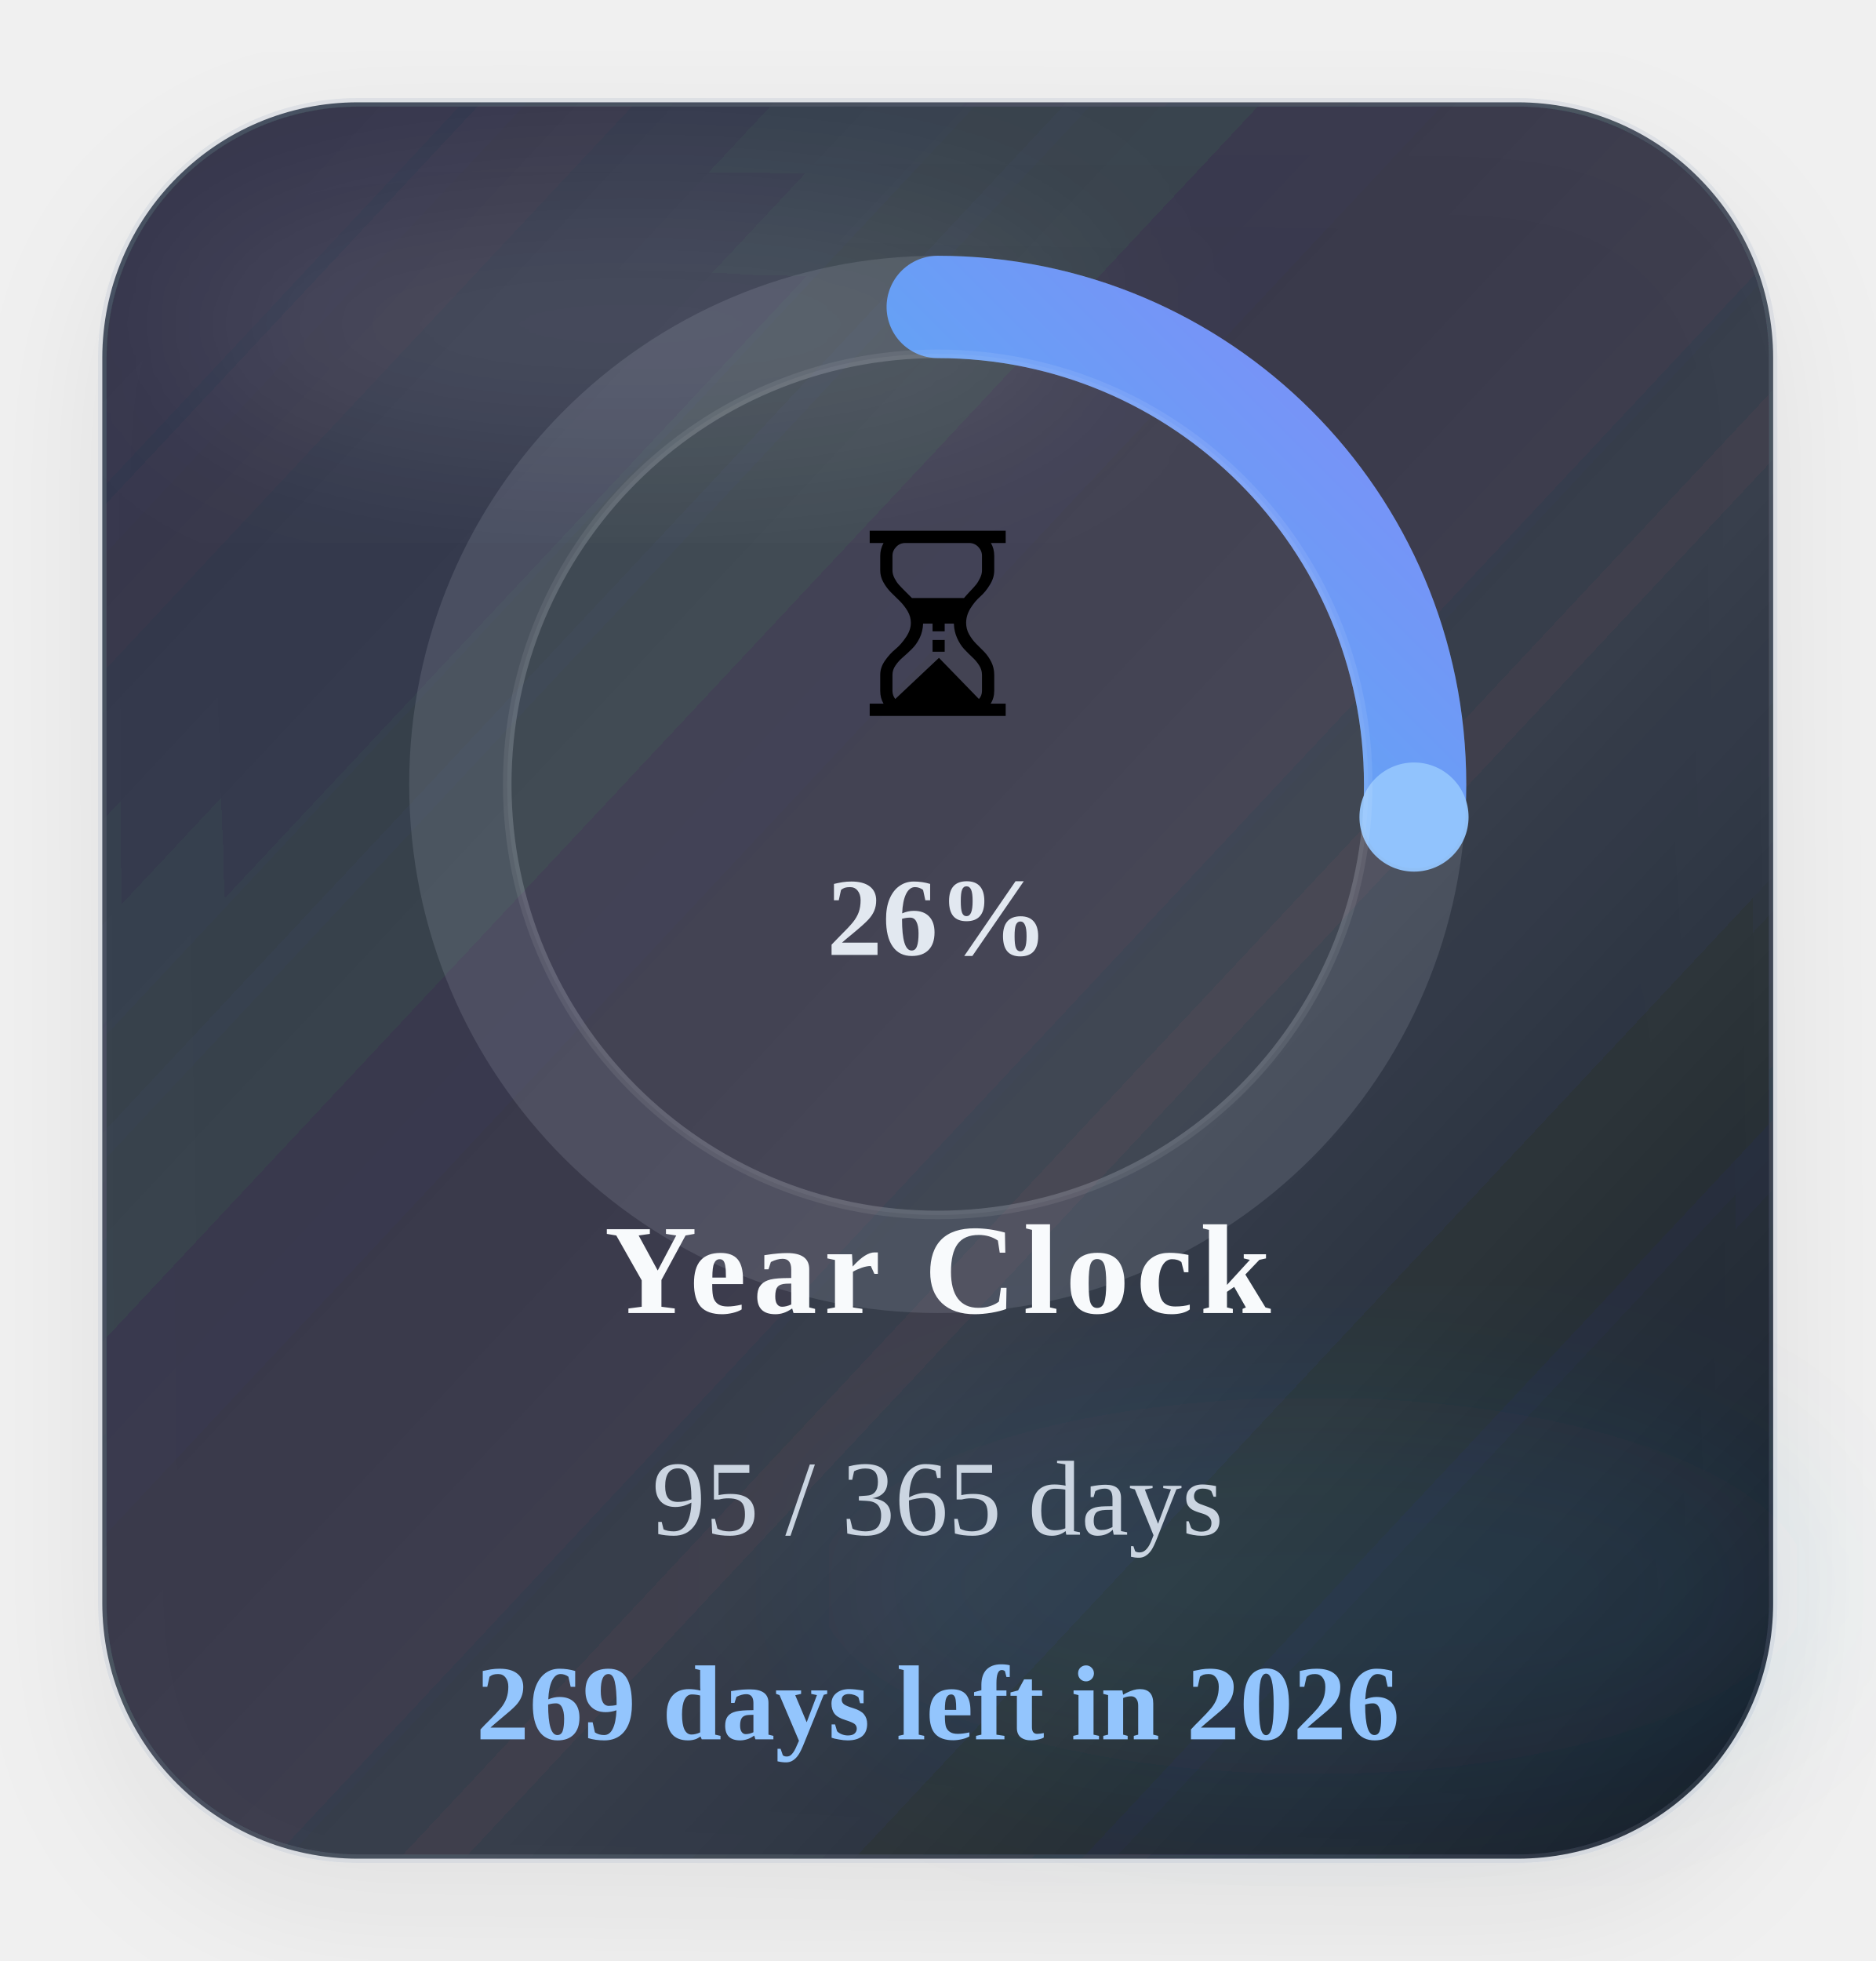
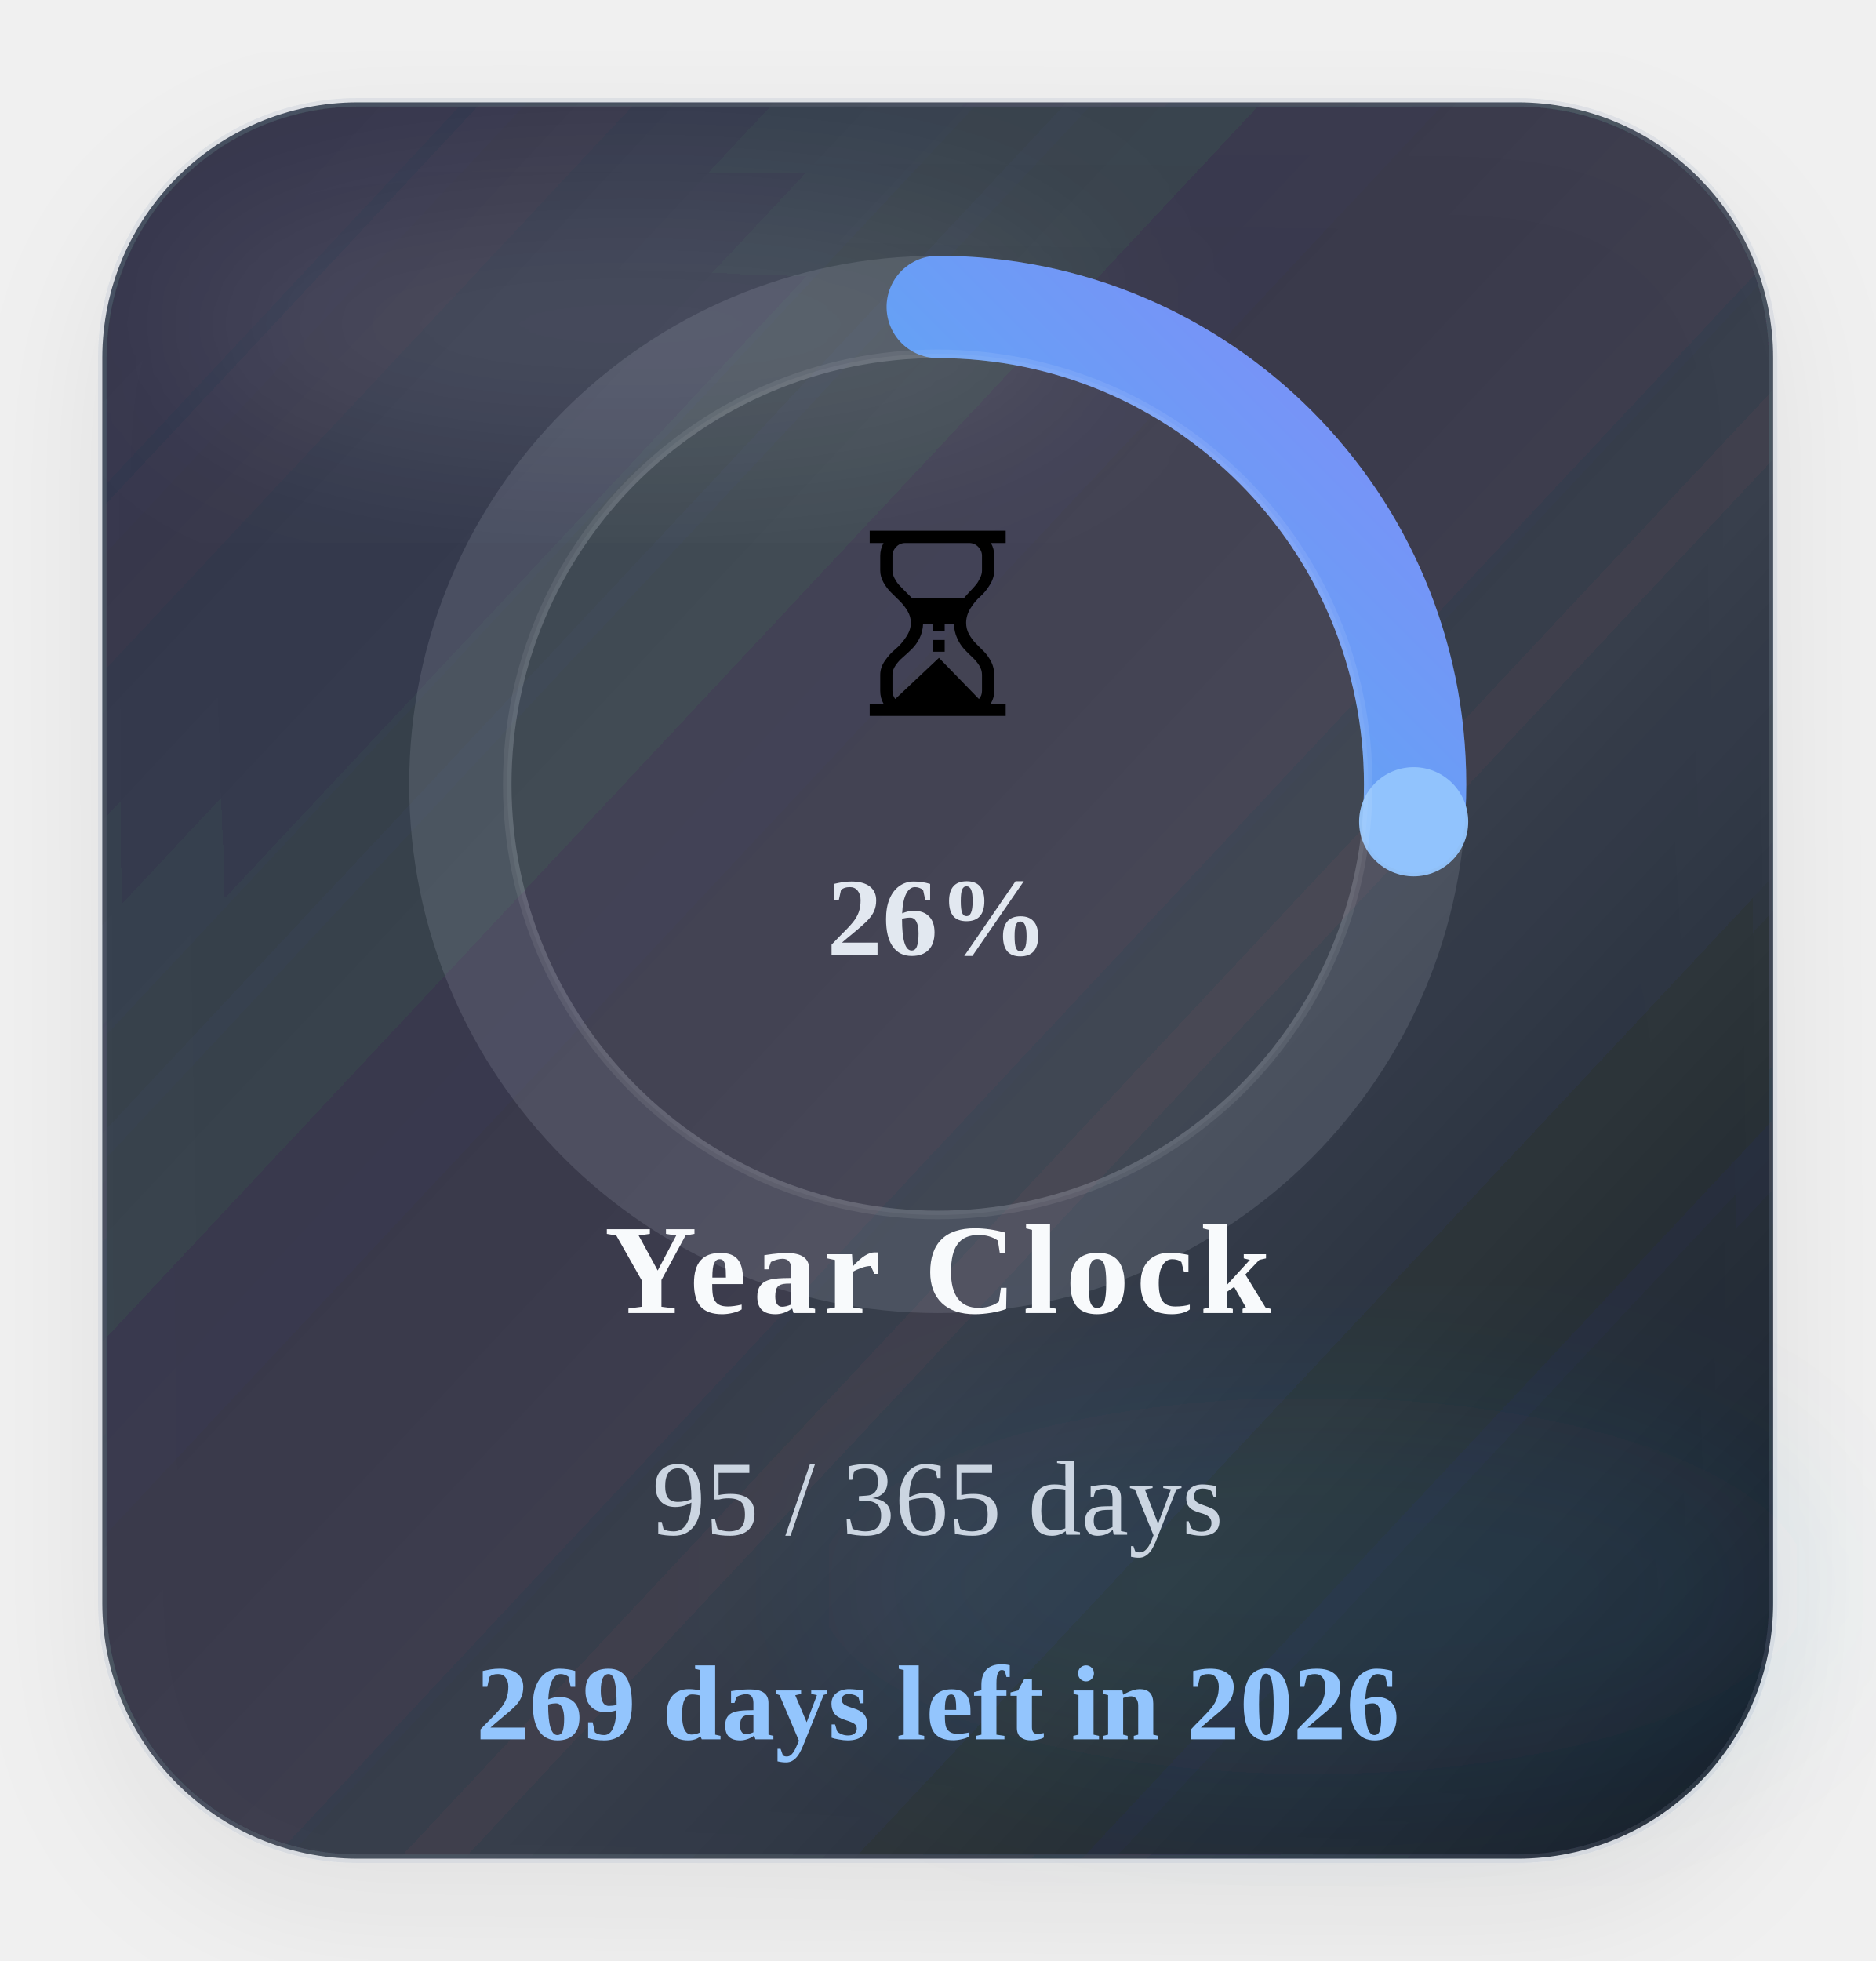
<svg xmlns="http://www.w3.org/2000/svg" width="220" height="230" viewBox="0 0 220 230" role="img" aria-label="Time progress for 2026">
  <defs>
    <linearGradient id="timeGradient" x1="0%" y1="0%" x2="100%" y2="100%">
      <stop offset="0%" stop-color="#22d3ee" />
      <stop offset="100%" stop-color="#818cf8" />
    </linearGradient>
    <linearGradient id="timeCard" x1="0%" y1="0%" x2="100%" y2="100%">
      <stop offset="0%" stop-color="#1c2537" stop-opacity="0.88" />
      <stop offset="60%" stop-color="#111827" stop-opacity="0.8" />
      <stop offset="100%" stop-color="#0b1220" stop-opacity="0.96" />
    </linearGradient>
    <filter id="timeShadow" x="-25%" y="-25%" width="150%" height="150%">
      <feDropShadow dx="0" dy="6" stdDeviation="8" flood-color="#020617" flood-opacity="0.08" />
    </filter>
    <filter id="timeBlur" x="-30%" y="-30%" width="160%" height="160%">
      <feGaussianBlur stdDeviation="10" />
    </filter>
  </defs>
  <rect x="12" y="12" width="196" height="206" rx="30" fill="url(#timeCard)" stroke="#94a3b8" stroke-opacity="0.18" filter="url(#timeShadow)" />
  <ellipse cx="74" cy="38" rx="54" ry="16" fill="#ffffff" fill-opacity="0.09" filter="url(#timeBlur)" />
  <ellipse cx="154" cy="186" rx="58" ry="22" fill="#38bdf8" fill-opacity="0.08" filter="url(#timeBlur)" />
  <circle class="ring-track" cx="110" cy="92" r="56" fill="none" stroke="#cbd5e1" stroke-opacity="0.14" stroke-width="12" />
-   <circle class="progress-ring" cx="110" cy="92" r="56" fill="none" stroke="url(#timeGradient)" stroke-width="12" stroke-linecap="round" stroke-dasharray="351.86" stroke-dashoffset="260.06" data-target-offset="260.06" data-ring-length="351.86" transform="rotate(-90 110 92)" />
-   <circle class="progress-endcap" cx="165.87" cy="95.83" r="6.4" fill="#93c5fd" fill-opacity="0.96" data-center-x="110" data-center-y="92" data-radius="56" data-target-angle="3.9253" />
+   <circle class="progress-ring" cx="110" cy="92" r="56" fill="none" stroke="url(#timeGradient)" stroke-width="12" stroke-linecap="round" stroke-dasharray="351.86" stroke-dashoffset="259.51" data-target-offset="259.51" data-ring-length="351.86" transform="rotate(-90 110 92)" />
+   <circle class="progress-endcap" cx="165.83" cy="96.38" r="6.4" fill="#93c5fd" fill-opacity="0.96" data-center-x="110" data-center-y="92" data-radius="56" data-target-angle="4.4818" />
  <circle class="ring-core" cx="110" cy="92" r="50.5" fill="#ffffff" fill-opacity="0.05" stroke="#ffffff" stroke-opacity="0.08" />
  <text class="progress-emoji" x="110" y="84" text-anchor="middle" font-size="30">⏳</text>
  <text class="progress-percent" x="110" y="112" text-anchor="middle" font-size="13" font-weight="700" fill="#e2e8f0">26%</text>
  <text class="progress-label" x="110" y="154" text-anchor="middle" font-size="15" font-weight="700" letter-spacing="0.8" fill="#f8fafc">Year Clock</text>
  <text class="progress-value" x="110" y="180" text-anchor="middle" font-size="12.5" fill="#cbd5e1">95 / 365 days</text>
  <text class="progress-status" data-status-state="remaining" x="110" y="204" text-anchor="middle" font-size="12.5" font-weight="700" fill="#93c5fd">269 days left in 2026</text>
</svg>
